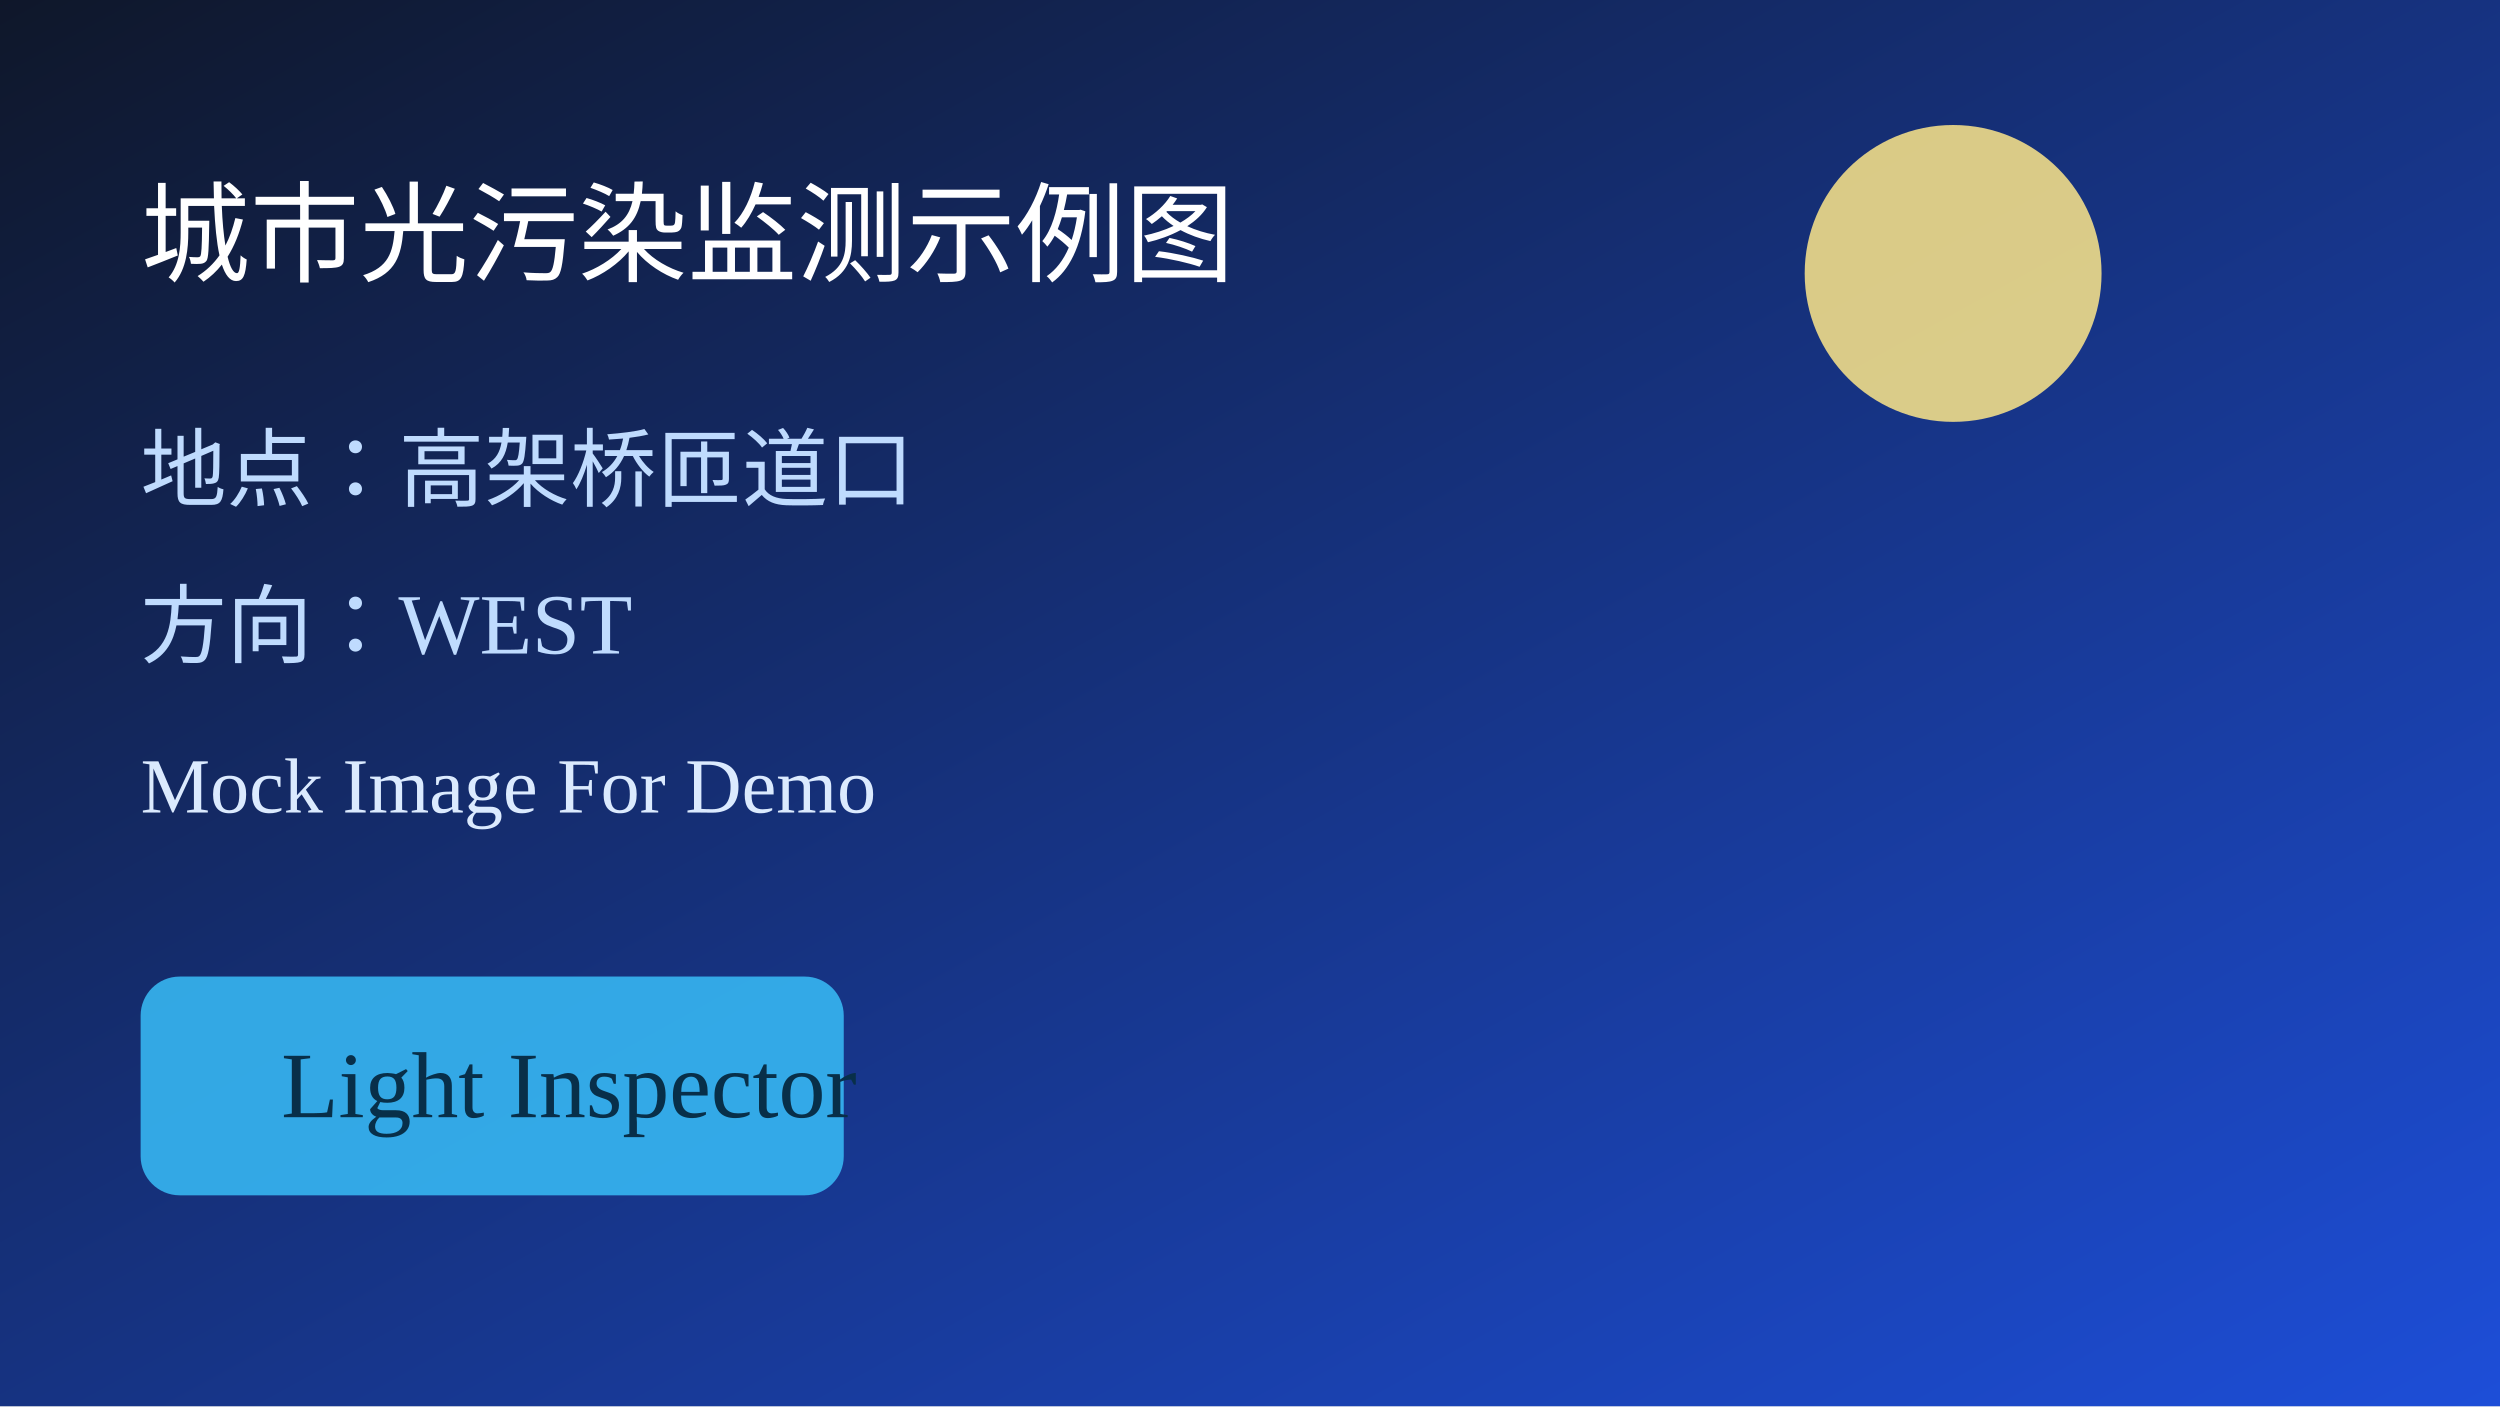
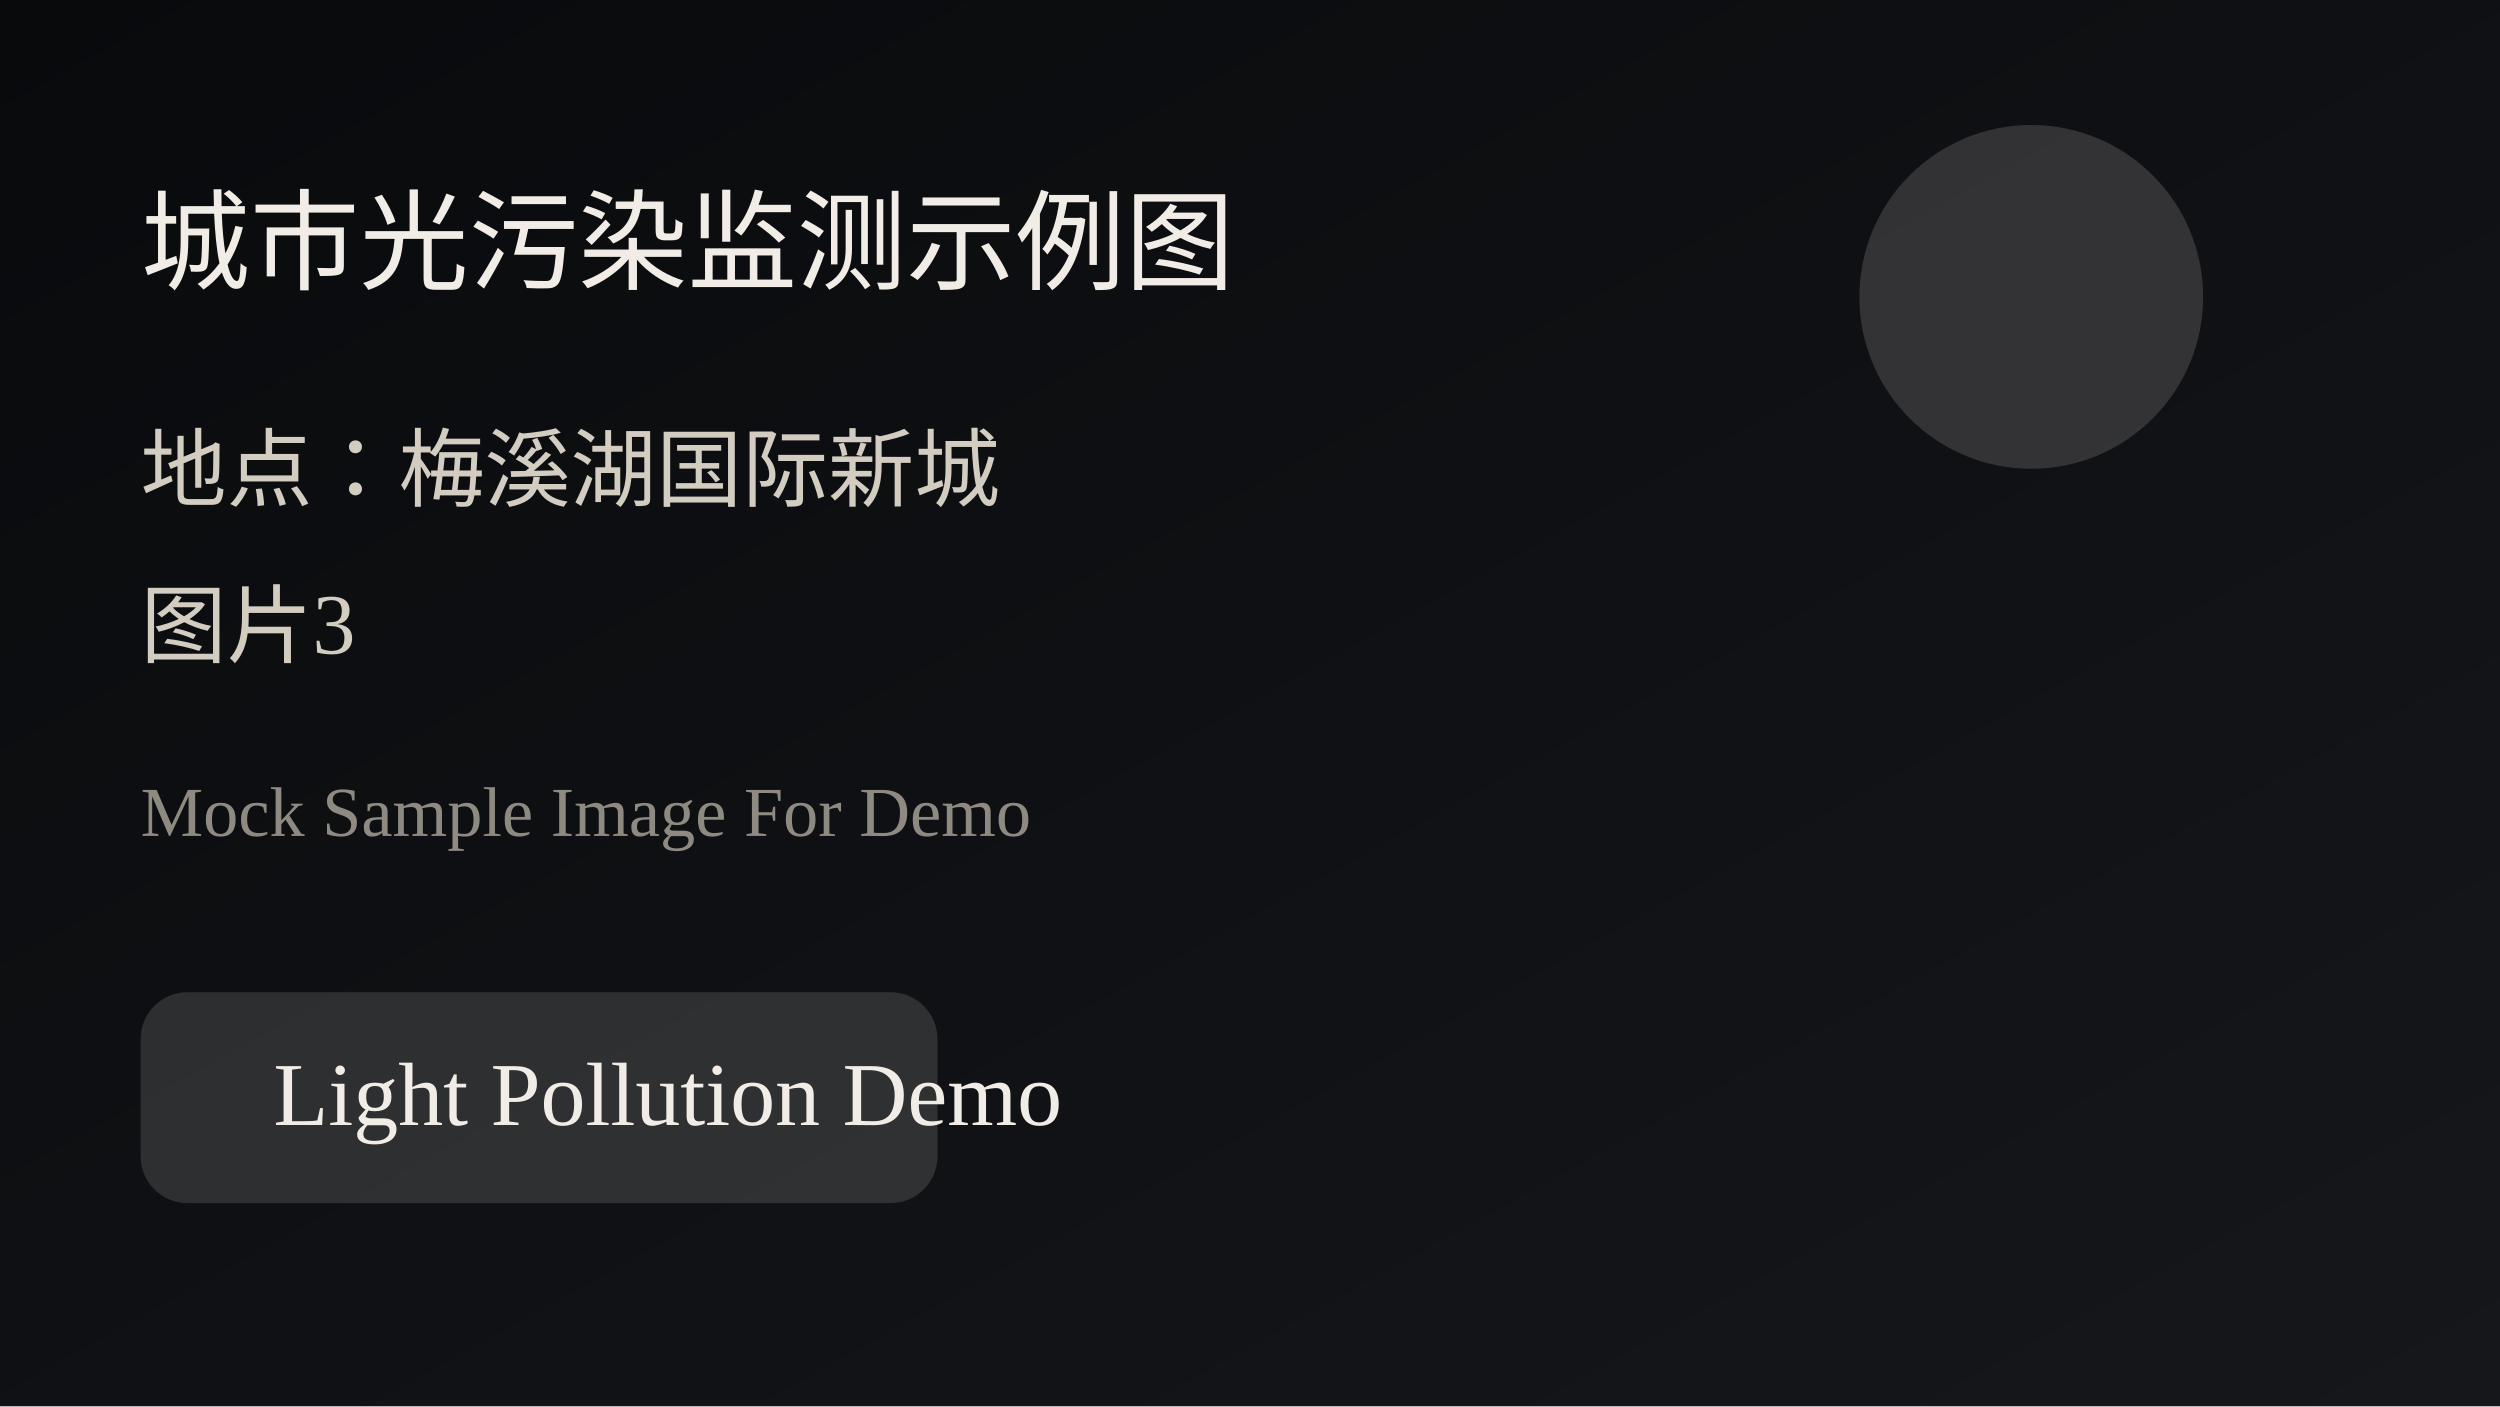
<svg xmlns="http://www.w3.org/2000/svg" width="640" height="360">
  <defs>
    <linearGradient id="bg" x1="0" x2="1" y1="0" y2="1">
-       <stop offset="0%" stop-color="#0f172a" />
-       <stop offset="100%" stop-color="#1d4ed8" />
+       <stop offset="0%" stop-color="#090a0c" />
+       <stop offset="100%" stop-color="#15171b" />
    </linearGradient>
  </defs>
  <rect width="100%" height="100%" fill="url(#bg)" />
-   <circle cx="500" cy="70" r="38" fill="#fde68a" opacity="0.85" />
-   <text x="36" y="70" font-size="28" fill="#ffffff">城市光污染监测示例图</text>
-   <text x="36" y="128" font-size="22" fill="#bfdbfe">地点：高架桥匝道口</text>
-   <text x="36" y="168" font-size="22" fill="#bfdbfe">方向：WEST</text>
-   <text x="36" y="208" font-size="20" fill="#dbeafe">Mock Image For Demo</text>
-   <rect x="36" y="250" width="180" height="56" rx="10" fill="#38bdf8" opacity="0.85" />
-   <text x="72" y="286" font-size="24" fill="#082f49">Light Inspector</text>
+   <circle cx="520" cy="76" r="44" fill="#f1ede6" opacity="0.16" />
+   <text x="36" y="72" font-size="28" fill="#f1ede6">城市光污染监测示例图</text>
+   <text x="36" y="128" font-size="22" fill="#d2ccc1">地点：梅溪湖国际新城</text>
+   <text x="36" y="168" font-size="22" fill="#d2ccc1">图片3</text>
+   <text x="36" y="214" font-size="18" fill="#8f8a81">Mock Sample Image For Demo</text>
+   <rect x="36" y="254" width="204" height="54" rx="12" fill="#f1ede6" opacity="0.14" />
+   <text x="70" y="288" font-size="23" fill="#f1ede6">Light Pollution Demo</text>
</svg>
